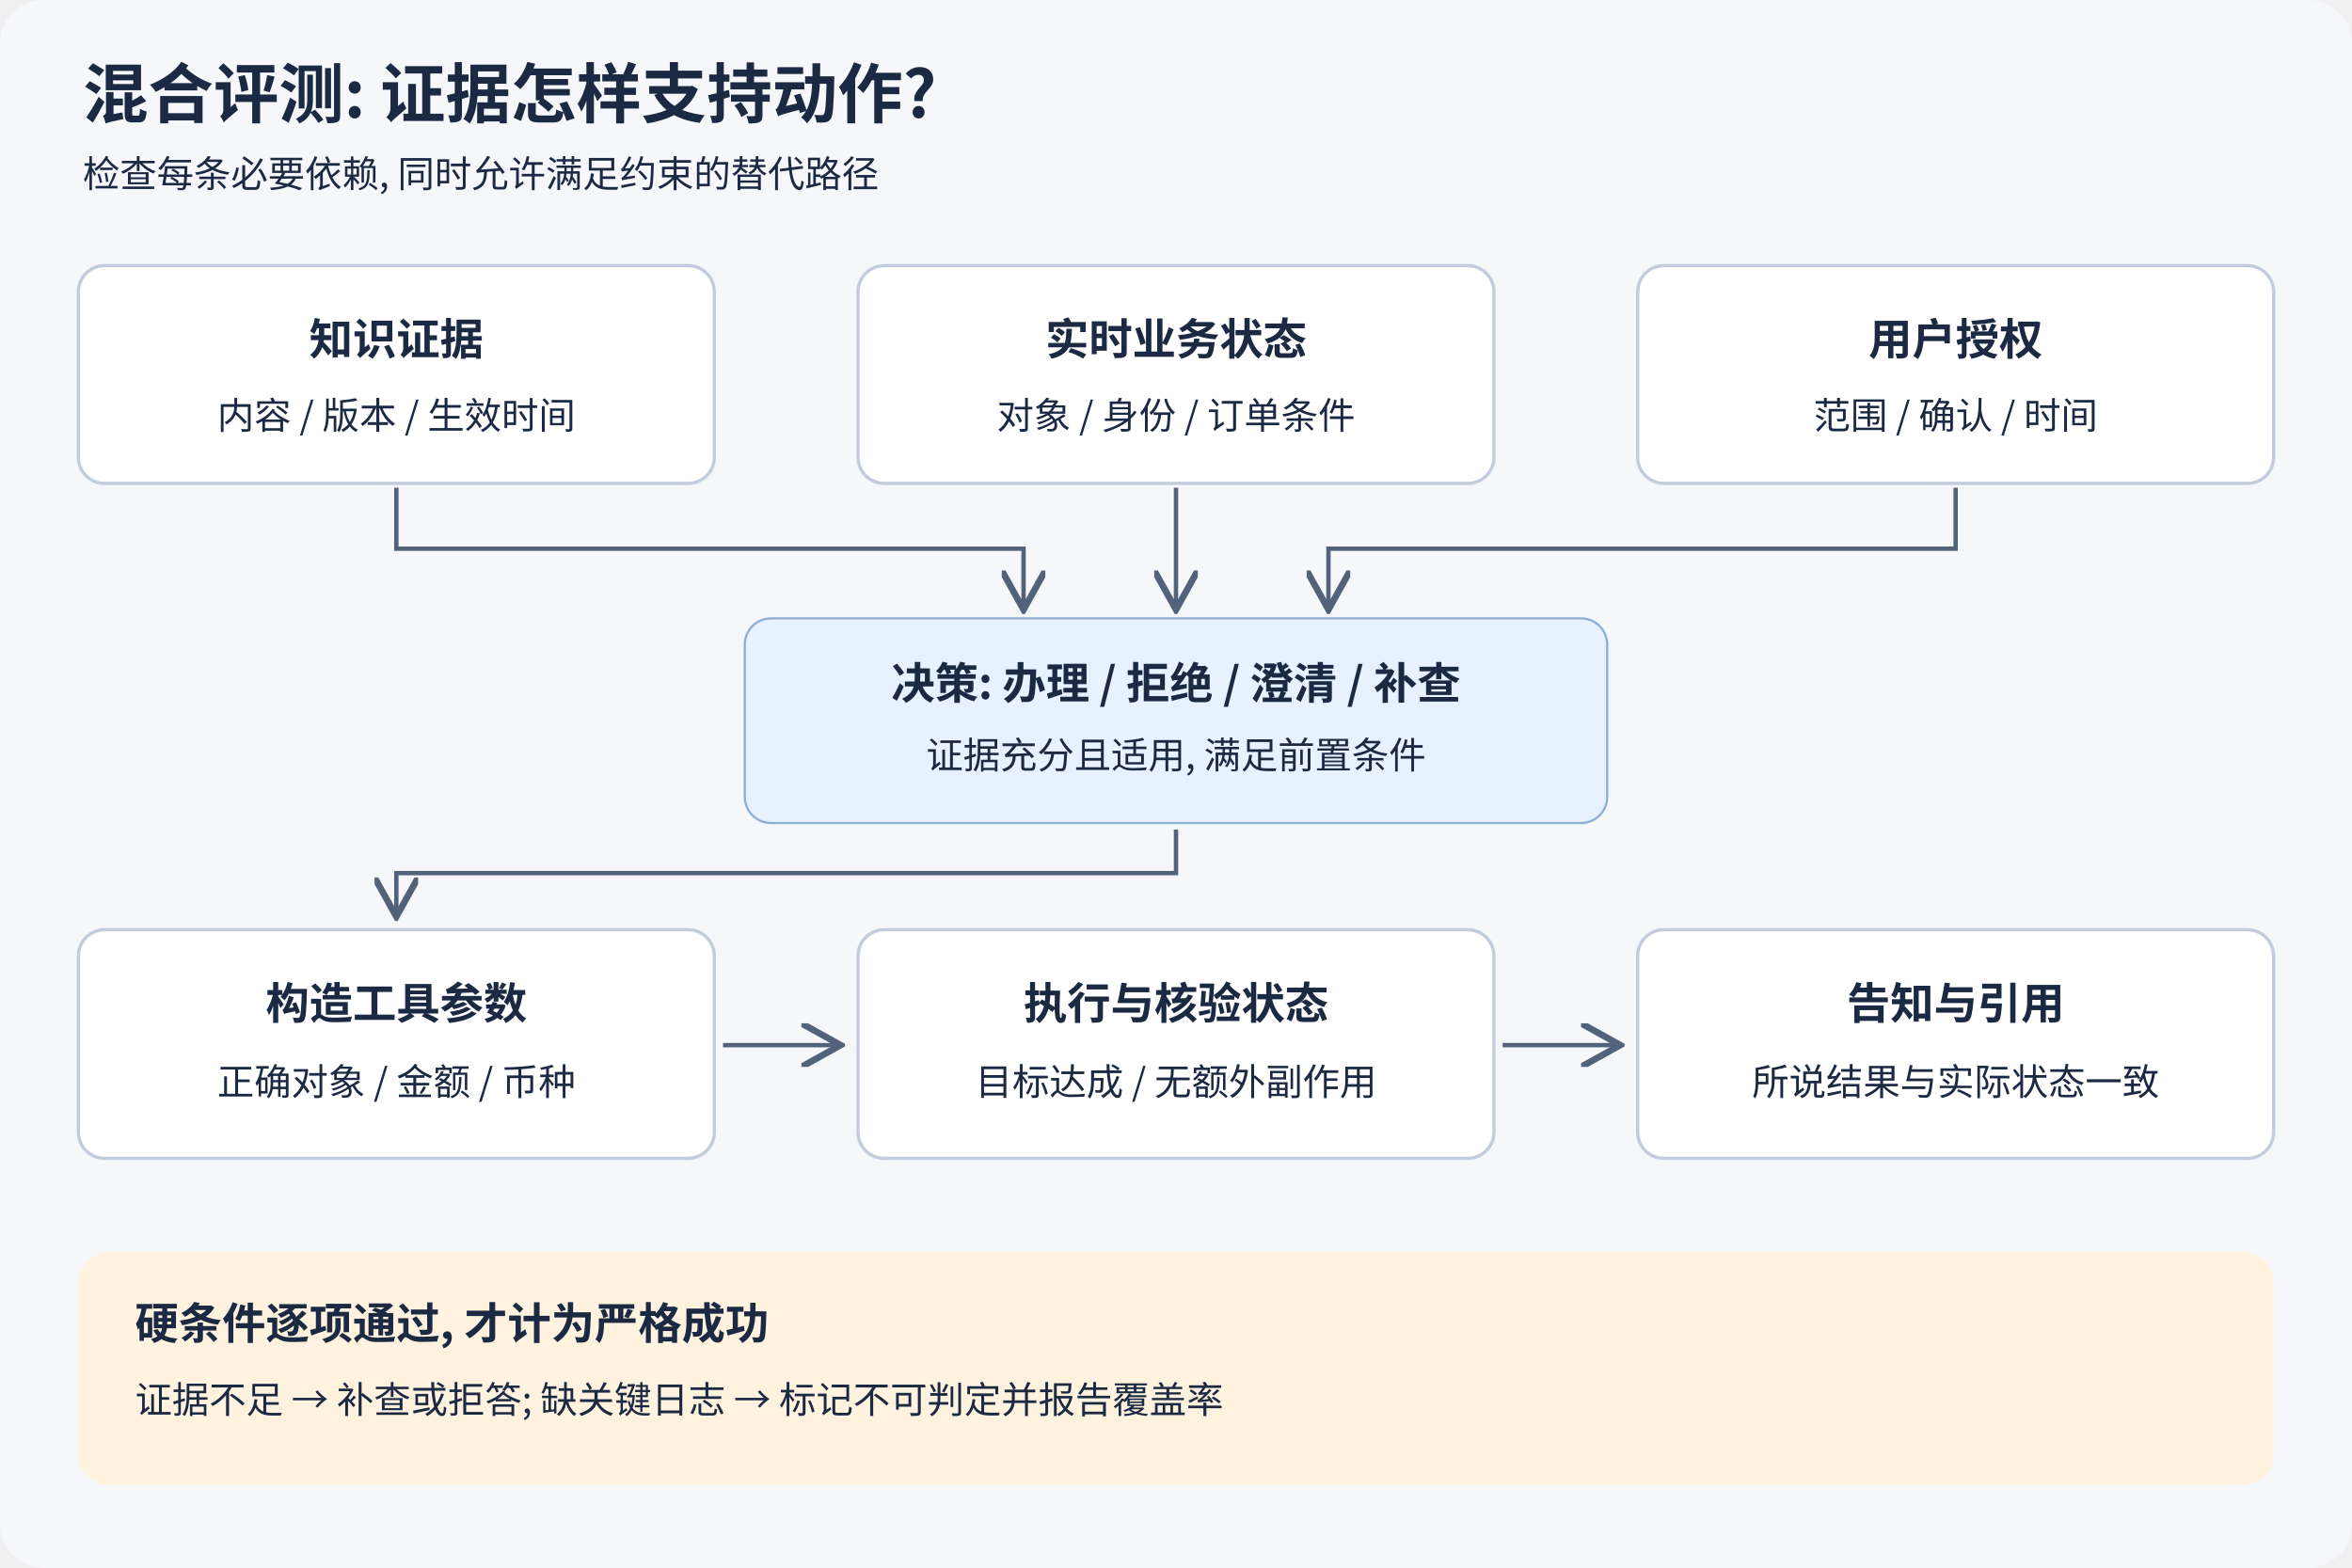
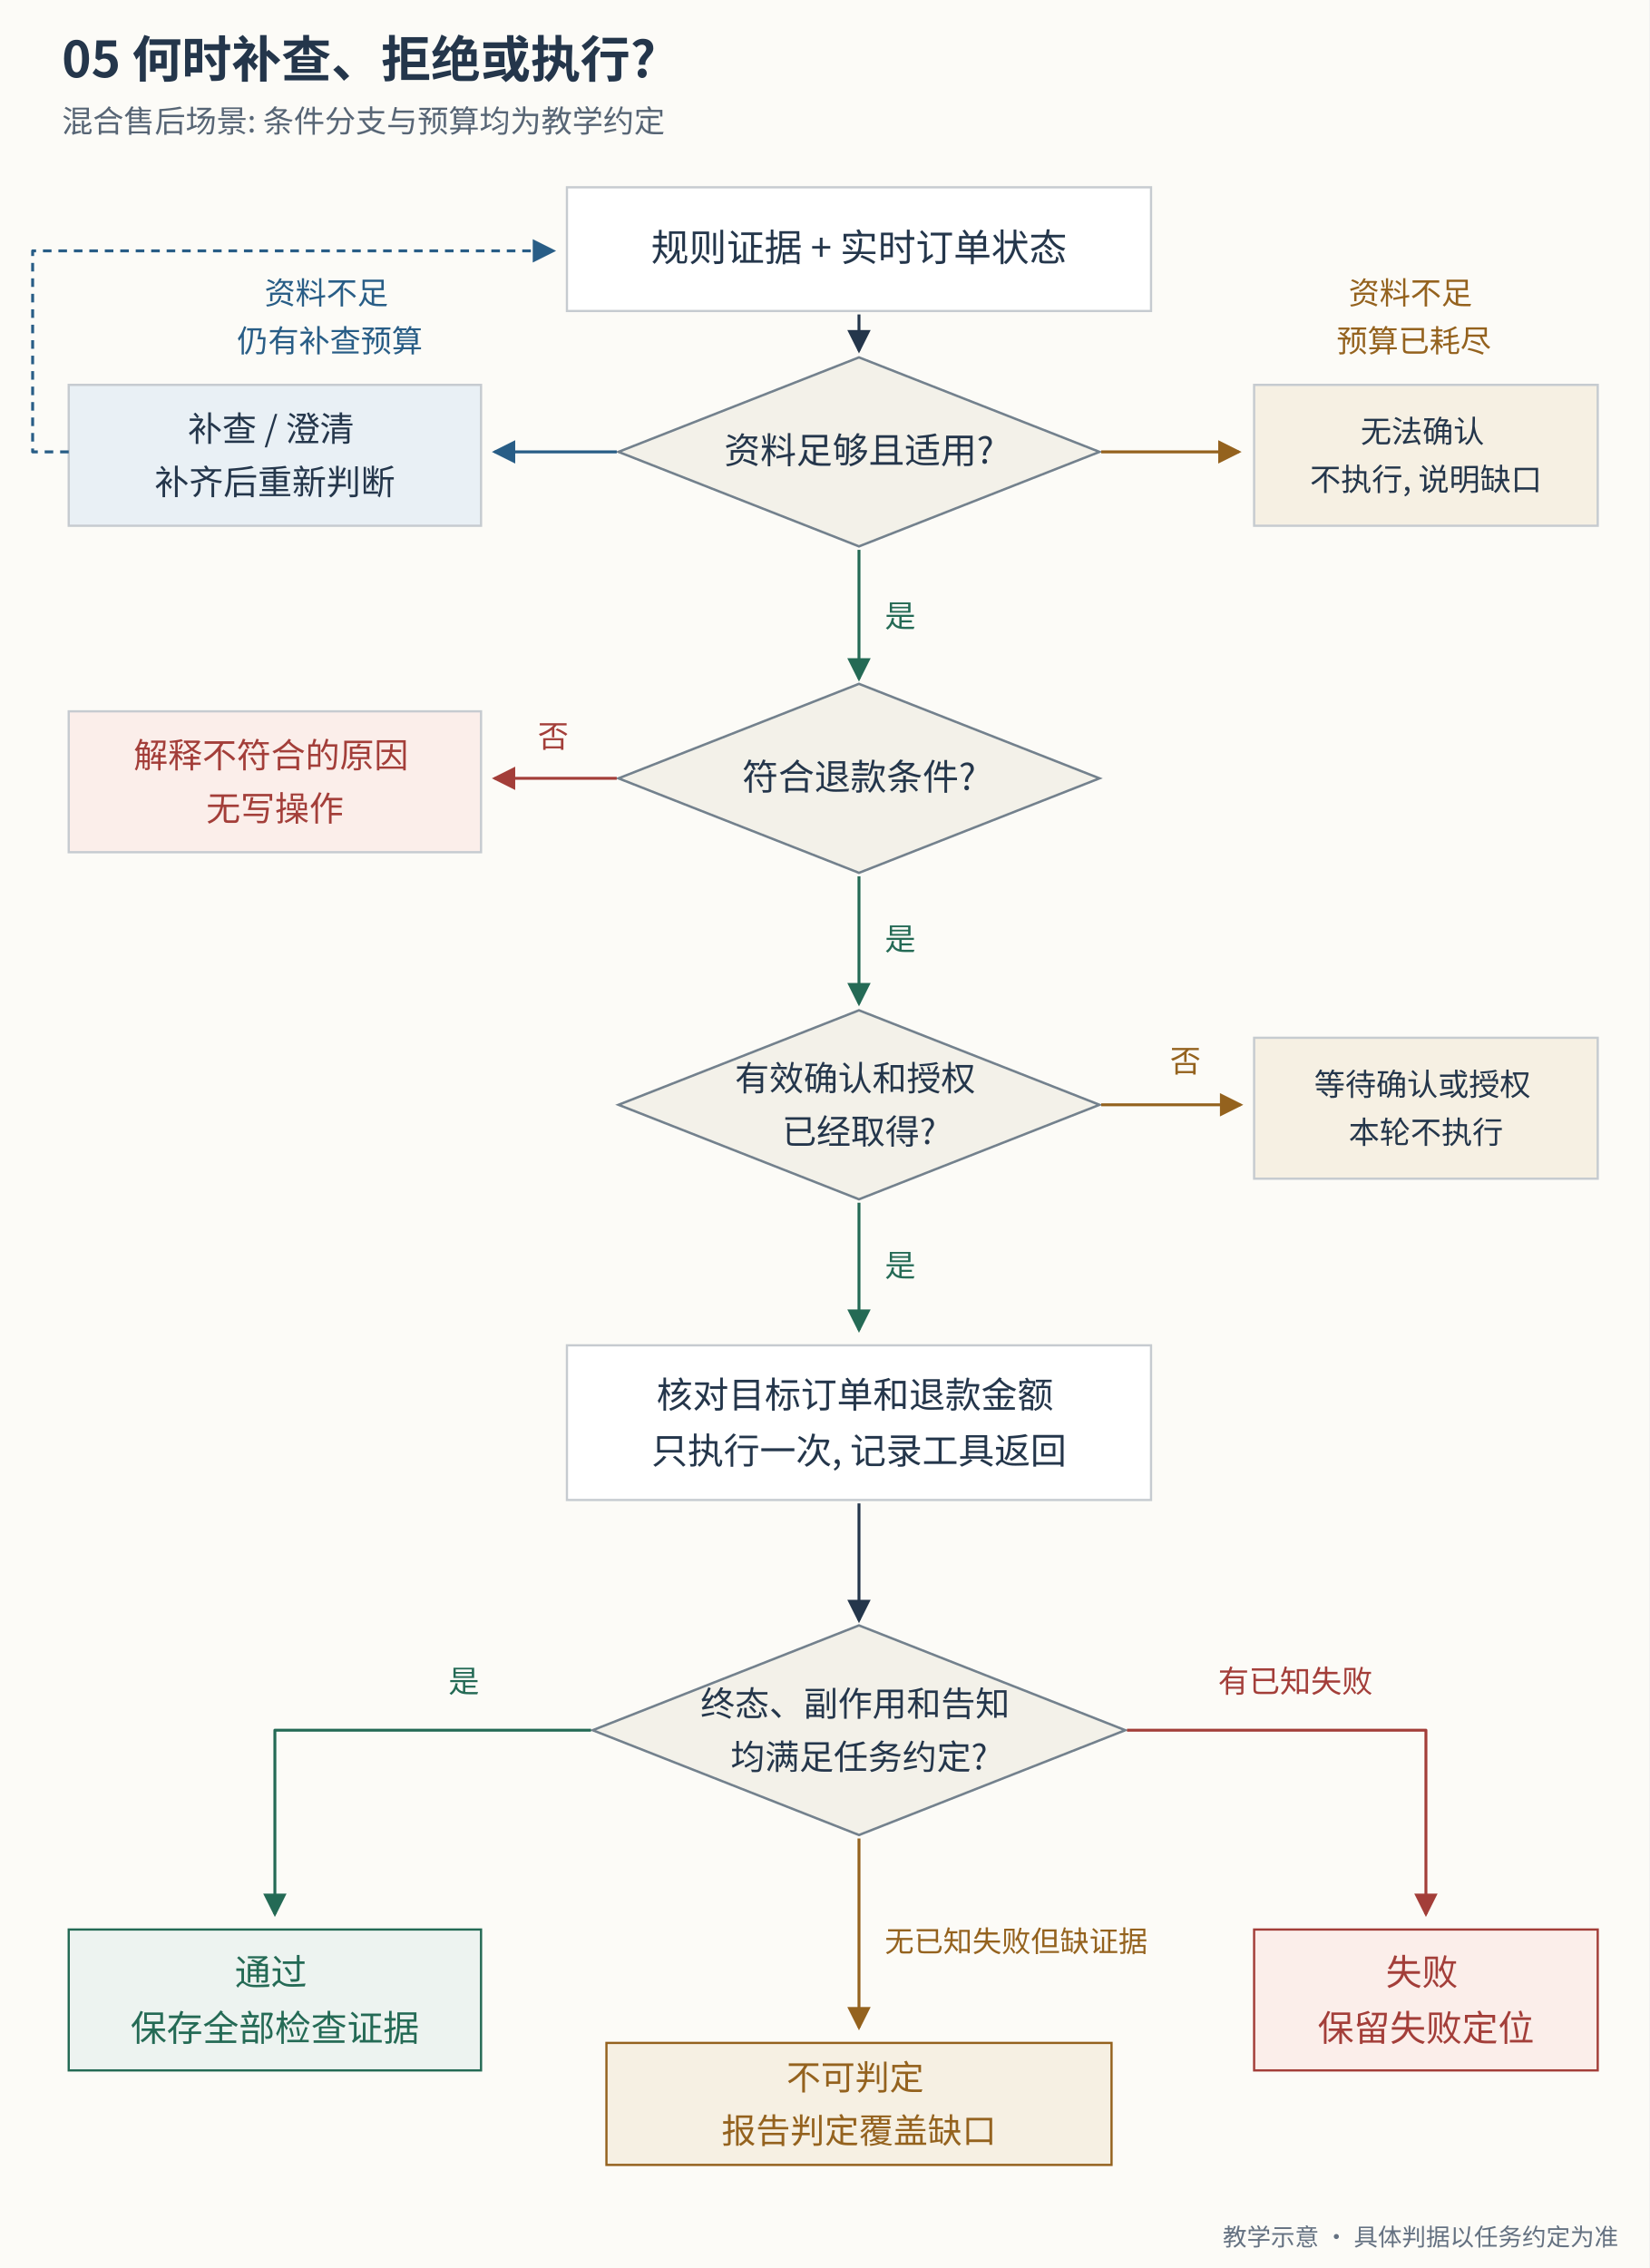
- <svg xmlns="http://www.w3.org/2000/svg" viewBox="0 0 1080 720" role="img">
+ <svg xmlns="http://www.w3.org/2000/svg" viewBox="0 0 960 1320" role="img" aria-labelledby="title desc">
  <defs>
-     <marker id="arrow" markerWidth="10" markerHeight="10" refX="8" refY="5" orient="auto">
-       <path d="M0,0 L9,5 L0,10" fill="none" stroke="#52627b" stroke-width="1.5" />
+     <marker id="a" markerWidth="8" markerHeight="8" refX="7" refY="4" orient="auto">
+       <path d="M0 0 L8 4 L0 8" fill="#24364b" />
    </marker>
-     <style>text{font-family:"PingFang SC","Noto Sans CJK SC",sans-serif;fill:#1b2a42} .h{font-size:30px;font-weight:600}.s{font-size:17px}.t{font-size:20px;font-weight:600}.b{fill:#fff;stroke:#c2ccdc;stroke-width:1.5}.a{stroke:#52627b;stroke-width:2;marker-end:url(#arrow);fill:none}</style>
+     <marker id="b" markerWidth="8" markerHeight="8" refX="7" refY="4" orient="auto">
+       <path d="M0 0 L8 4 L0 8" fill="#285d86" />
+     </marker>
+     <marker id="g" markerWidth="8" markerHeight="8" refX="7" refY="4" orient="auto">
+       <path d="M0 0 L8 4 L0 8" fill="#246a55" />
+     </marker>
+     <marker id="r" markerWidth="8" markerHeight="8" refX="7" refY="4" orient="auto">
+       <path d="M0 0 L8 4 L0 8" fill="#a33e39" />
+     </marker>
+     <marker id="o" markerWidth="8" markerHeight="8" refX="7" refY="4" orient="auto">
+       <path d="M0 0 L8 4 L0 8" fill="#94621e" />
+     </marker>
+     <style>text{font-family:"PingFang SC","Noto Sans CJK SC",sans-serif;fill:#24364b}path,line,rect,polygon{vector-effect:non-scaling-stroke}</style>
  </defs>
-   <rect width="1080" height="720" rx="20" fill="#f5f7fb" />
-   <text class="h" x="38" y="54">混合评测: 证据怎样支持动作?</text>
-   <text class="s" x="38" y="86">检查每条必要依赖, 同时允许满足约束的替代路径</text>
-   <rect class="b" x="36" y="122" width="292" height="100" rx="12" />
-   <text class="t" x="182" y="163" text-anchor="middle">知识证据</text>
-   <text class="s" x="182" y="197" text-anchor="middle">内容 / 版本 / 生效时间</text>
-   <rect class="b" x="394" y="122" width="292" height="100" rx="12" />
-   <text class="t" x="540" y="163" text-anchor="middle">实时业务状态</text>
-   <text class="s" x="540" y="197" text-anchor="middle">对象 / 身份 / 订单条件</text>
-   <rect class="b" x="752" y="122" width="292" height="100" rx="12" />
-   <text class="t" x="898" y="163" text-anchor="middle">用户授权</text>
-   <text class="s" x="898" y="197" text-anchor="middle">范围 / 确认 / 时间</text>
-   <path class="a" d="M182 224 V252 H470 V278" />
-   <path class="a" d="M540 224 V278" />
-   <path class="a" d="M898 224 V252 H610 V278" />
-   <rect x="342" y="284" width="396" height="94" rx="12" fill="#e7f1ff" stroke="#8cadd5" />
-   <text class="t" x="540" y="321" text-anchor="middle">决策: 办理 / 拒绝 / 澄清 / 补查</text>
-   <text class="s" x="540" y="353" text-anchor="middle">证据充分且适用, 满足前置条件</text>
-   <path class="a" d="M540 381 V401 H182 V419" />
-   <rect class="b" x="36" y="427" width="292" height="105" rx="12" />
-   <text class="t" x="182" y="468" text-anchor="middle">构造工具参数</text>
-   <text class="s" x="182" y="503" text-anchor="middle">正确对象 / 金额 / 币种</text>
-   <path class="a" d="M332 480 H384" />
-   <rect class="b" x="394" y="427" width="292" height="105" rx="12" />
-   <text class="t" x="540" y="468" text-anchor="middle">执行与核验状态</text>
-   <text class="s" x="540" y="503" text-anchor="middle">目标达成 / 无额外副作用</text>
-   <path class="a" d="M690 480 H742" />
-   <rect class="b" x="752" y="427" width="292" height="105" rx="12" />
-   <text class="t" x="898" y="468" text-anchor="middle">告知与引用</text>
-   <text class="s" x="898" y="503" text-anchor="middle">所说结果与实际状态一致</text>
-   <rect x="36" y="575" width="1008" height="107" rx="14" fill="#fff2df" />
-   <text class="t" x="62" y="615">硬条件逐项通过, 才计为严格成功</text>
-   <text class="s" x="62" y="649">证据不足 → 补查或拒答; 缺关键日志 → 标记不可判定并报告覆盖率</text>
+   <rect width="960" height="1320" fill="#fcfbf7" />
+   <text x="36" y="45" font-size="29" text-anchor="start" font-weight="650" style="fill:#24364b">
+     <tspan x="36" dy="0">05 何时补查、拒绝或执行?</tspan>
+   </text>
+   <text x="36" y="77" font-size="18" text-anchor="start" font-weight="400" style="fill:#576575">
+     <tspan x="36" dy="0">混合售后场景: 条件分支与预算均为教学约定</tspan>
+   </text>
+   <rect x="330" y="109" width="340" height="72" rx="0" fill="white" stroke="#c6cbd0" stroke-width="1.3" />
+   <text x="500.0" y="152.04" font-size="22" text-anchor="middle" font-weight="400" style="fill:#24364b">
+     <tspan x="500.0" dy="0">规则证据 + 实时订单状态</tspan>
+   </text>
+   <path d="M500 183 V204" fill="none" stroke="#24364b" stroke-width="1.7" stroke-linejoin="round" marker-end="url(#a)" />
+   <polygon points="500,208.0 640.0,263 500,318.0 360.0,263" fill="#f3f1e9" stroke="#73818d" stroke-width="1.4" />
+   <text x="500" y="269.72" font-size="21" text-anchor="middle" font-weight="400" style="fill:#24364b">
+     <tspan x="500" dy="0">资料足够且适用?</tspan>
+   </text>
+   <path d="M359 263 H288" fill="none" stroke="#285d86" stroke-width="1.7" stroke-linejoin="round" marker-end="url(#b)" />
+   <text x="192" y="177" font-size="18" text-anchor="middle" font-weight="400" style="fill:#285d86">
+     <tspan x="192" dy="0">资料不足</tspan>
+     <tspan x="192" dy="27.9">仍有补查预算</tspan>
+   </text>
+   <rect x="40" y="224" width="240" height="82" rx="0" fill="#e9f0f5" stroke="#c6cbd0" stroke-width="1.3" />
+   <text x="160.0" y="256.8" font-size="20" text-anchor="middle" font-weight="400" style="fill:#24364b">
+     <tspan x="160.0" dy="0">补查 / 澄清</tspan>
+     <tspan x="160.0" dy="31.0">补齐后重新判断</tspan>
+   </text>
+   <path d="M40 263 H19 V146 H322" fill="none" stroke="#285d86" stroke-width="1.7" stroke-linejoin="round" marker-end="url(#b)" stroke-dasharray="5 4" />
+   <path d="M641 263 H721" fill="none" stroke="#94621e" stroke-width="1.7" stroke-linejoin="round" marker-end="url(#o)" />
+   <text x="823" y="177" font-size="18" text-anchor="middle" font-weight="400" style="fill:#94621e">
+     <tspan x="823" dy="0">资料不足</tspan>
+     <tspan x="823" dy="27.9">预算已耗尽</tspan>
+   </text>
+   <rect x="730" y="224" width="200" height="82" rx="0" fill="#f6f0e3" stroke="#c6cbd0" stroke-width="1.3" />
+   <text x="830.0" y="257.62" font-size="18" text-anchor="middle" font-weight="400" style="fill:#24364b">
+     <tspan x="830.0" dy="0">无法确认</tspan>
+     <tspan x="830.0" dy="27.9">不执行, 说明缺口</tspan>
+   </text>
+   <path d="M500 320 V395" fill="none" stroke="#246a55" stroke-width="1.7" stroke-linejoin="round" marker-end="url(#g)" />
+   <text x="515" y="365" font-size="18" text-anchor="start" font-weight="400" style="fill:#246a55">
+     <tspan x="515" dy="0">是</tspan>
+   </text>
+   <polygon points="500,398.0 640.0,453 500,508.0 360.0,453" fill="#f3f1e9" stroke="#73818d" stroke-width="1.4" />
+   <text x="500" y="459.72" font-size="21" text-anchor="middle" font-weight="400" style="fill:#24364b">
+     <tspan x="500" dy="0">符合退款条件?</tspan>
+   </text>
+   <path d="M359 453 H288" fill="none" stroke="#a33e39" stroke-width="1.7" stroke-linejoin="round" marker-end="url(#r)" />
+   <text x="313" y="435" font-size="18" text-anchor="start" font-weight="400" style="fill:#a33e39">
+     <tspan x="313" dy="0">否</tspan>
+   </text>
+   <rect x="40" y="414" width="240" height="82" rx="0" fill="#fbeeea" stroke="#c6cbd0" stroke-width="1.3" />
+   <text x="160.0" y="446.8" font-size="20" text-anchor="middle" font-weight="400" style="fill:#a33e39">
+     <tspan x="160.0" dy="0">解释不符合的原因</tspan>
+     <tspan x="160.0" dy="31.0">无写操作</tspan>
+   </text>
+   <path d="M500 510 V584" fill="none" stroke="#246a55" stroke-width="1.7" stroke-linejoin="round" marker-end="url(#g)" />
+   <text x="515" y="553" font-size="18" text-anchor="start" font-weight="400" style="fill:#246a55">
+     <tspan x="515" dy="0">是</tspan>
+   </text>
+   <polygon points="500,588.0 640.0,643 500,698.0 360.0,643" fill="#f3f1e9" stroke="#73818d" stroke-width="1.4" />
+   <text x="500" y="634.8" font-size="20" text-anchor="middle" font-weight="400" style="fill:#24364b">
+     <tspan x="500" dy="0">有效确认和授权</tspan>
+     <tspan x="500" dy="31.0">已经取得?</tspan>
+   </text>
+   <path d="M641 643 H722" fill="none" stroke="#94621e" stroke-width="1.7" stroke-linejoin="round" marker-end="url(#o)" />
+   <text x="681" y="624" font-size="18" text-anchor="start" font-weight="400" style="fill:#94621e">
+     <tspan x="681" dy="0">否</tspan>
+   </text>
+   <rect x="730" y="604" width="200" height="82" rx="0" fill="#f6f0e3" stroke="#c6cbd0" stroke-width="1.3" />
+   <text x="830.0" y="637.62" font-size="18" text-anchor="middle" font-weight="400" style="fill:#24364b">
+     <tspan x="830.0" dy="0">等待确认或授权</tspan>
+     <tspan x="830.0" dy="27.9">本轮不执行</tspan>
+   </text>
+   <path d="M500 700 V774" fill="none" stroke="#246a55" stroke-width="1.7" stroke-linejoin="round" marker-end="url(#g)" />
+   <text x="515" y="743" font-size="18" text-anchor="start" font-weight="400" style="fill:#246a55">
+     <tspan x="515" dy="0">是</tspan>
+   </text>
+   <rect x="330" y="783" width="340" height="90" rx="0" fill="white" stroke="#c6cbd0" stroke-width="1.3" />
+   <text x="500.0" y="819.39" font-size="21" text-anchor="middle" font-weight="400" style="fill:#24364b">
+     <tspan x="500.0" dy="0">核对目标订单和退款金额</tspan>
+     <tspan x="500.0" dy="32.55">只执行一次, 记录工具返回</tspan>
+   </text>
+   <path d="M500 875 V943" fill="none" stroke="#24364b" stroke-width="1.7" stroke-linejoin="round" marker-end="url(#a)" />
+   <polygon points="500,946.0 655.0,1007 500,1068.0 345.0,1007" fill="#f3f1e9" stroke="#73818d" stroke-width="1.4" />
+   <text x="500" y="998.8" font-size="20" text-anchor="middle" font-weight="400" style="fill:#24364b">
+     <tspan x="500" dy="0">终态、副作用和告知</tspan>
+     <tspan x="500" dy="31.0">均满足任务约定?</tspan>
+   </text>
+   <path d="M344 1007 H160 V1114" fill="none" stroke="#246a55" stroke-width="1.7" stroke-linejoin="round" marker-end="url(#g)" />
+   <text x="261" y="985" font-size="18" text-anchor="start" font-weight="400" style="fill:#246a55">
+     <tspan x="261" dy="0">是</tspan>
+   </text>
+   <rect x="40" y="1123" width="240" height="82" rx="0" fill="#edf3f0" stroke="#246a55" stroke-width="1.3" />
+   <text x="160.0" y="1155.39" font-size="21" text-anchor="middle" font-weight="400" style="fill:#246a55">
+     <tspan x="160.0" dy="0">通过</tspan>
+     <tspan x="160.0" dy="32.55">保存全部检查证据</tspan>
+   </text>
+   <path d="M656 1007 H830 V1114" fill="none" stroke="#a33e39" stroke-width="1.7" stroke-linejoin="round" marker-end="url(#r)" />
+   <text x="709" y="985" font-size="18" text-anchor="start" font-weight="400" style="fill:#a33e39">
+     <tspan x="709" dy="0">有已知失败</tspan>
+   </text>
+   <rect x="730" y="1123" width="200" height="82" rx="0" fill="#fbeeea" stroke="#a33e39" stroke-width="1.3" />
+   <text x="830.0" y="1155.39" font-size="21" text-anchor="middle" font-weight="400" style="fill:#a33e39">
+     <tspan x="830.0" dy="0">失败</tspan>
+     <tspan x="830.0" dy="32.55">保留失败定位</tspan>
+   </text>
+   <path d="M500 1070 V1180" fill="none" stroke="#94621e" stroke-width="1.7" stroke-linejoin="round" marker-end="url(#o)" />
+   <text x="515" y="1136" font-size="17" text-anchor="start" font-weight="400" style="fill:#94621e">
+     <tspan x="515" dy="0">无已知失败但缺证据</tspan>
+   </text>
+   <rect x="353" y="1189" width="294" height="71" rx="0" fill="#f6f0e3" stroke="#94621e" stroke-width="1.3" />
+   <text x="500.0" y="1216.3" font-size="20" text-anchor="middle" font-weight="400" style="fill:#94621e">
+     <tspan x="500.0" dy="0">不可判定</tspan>
+     <tspan x="500.0" dy="31.0">报告判定覆盖缺口</tspan>
+   </text>
+   <text x="942" y="1307" text-anchor="end" font-size="14" style="fill:#647181">教学示意 · 具体判据以任务约定为准</text>
</svg>
